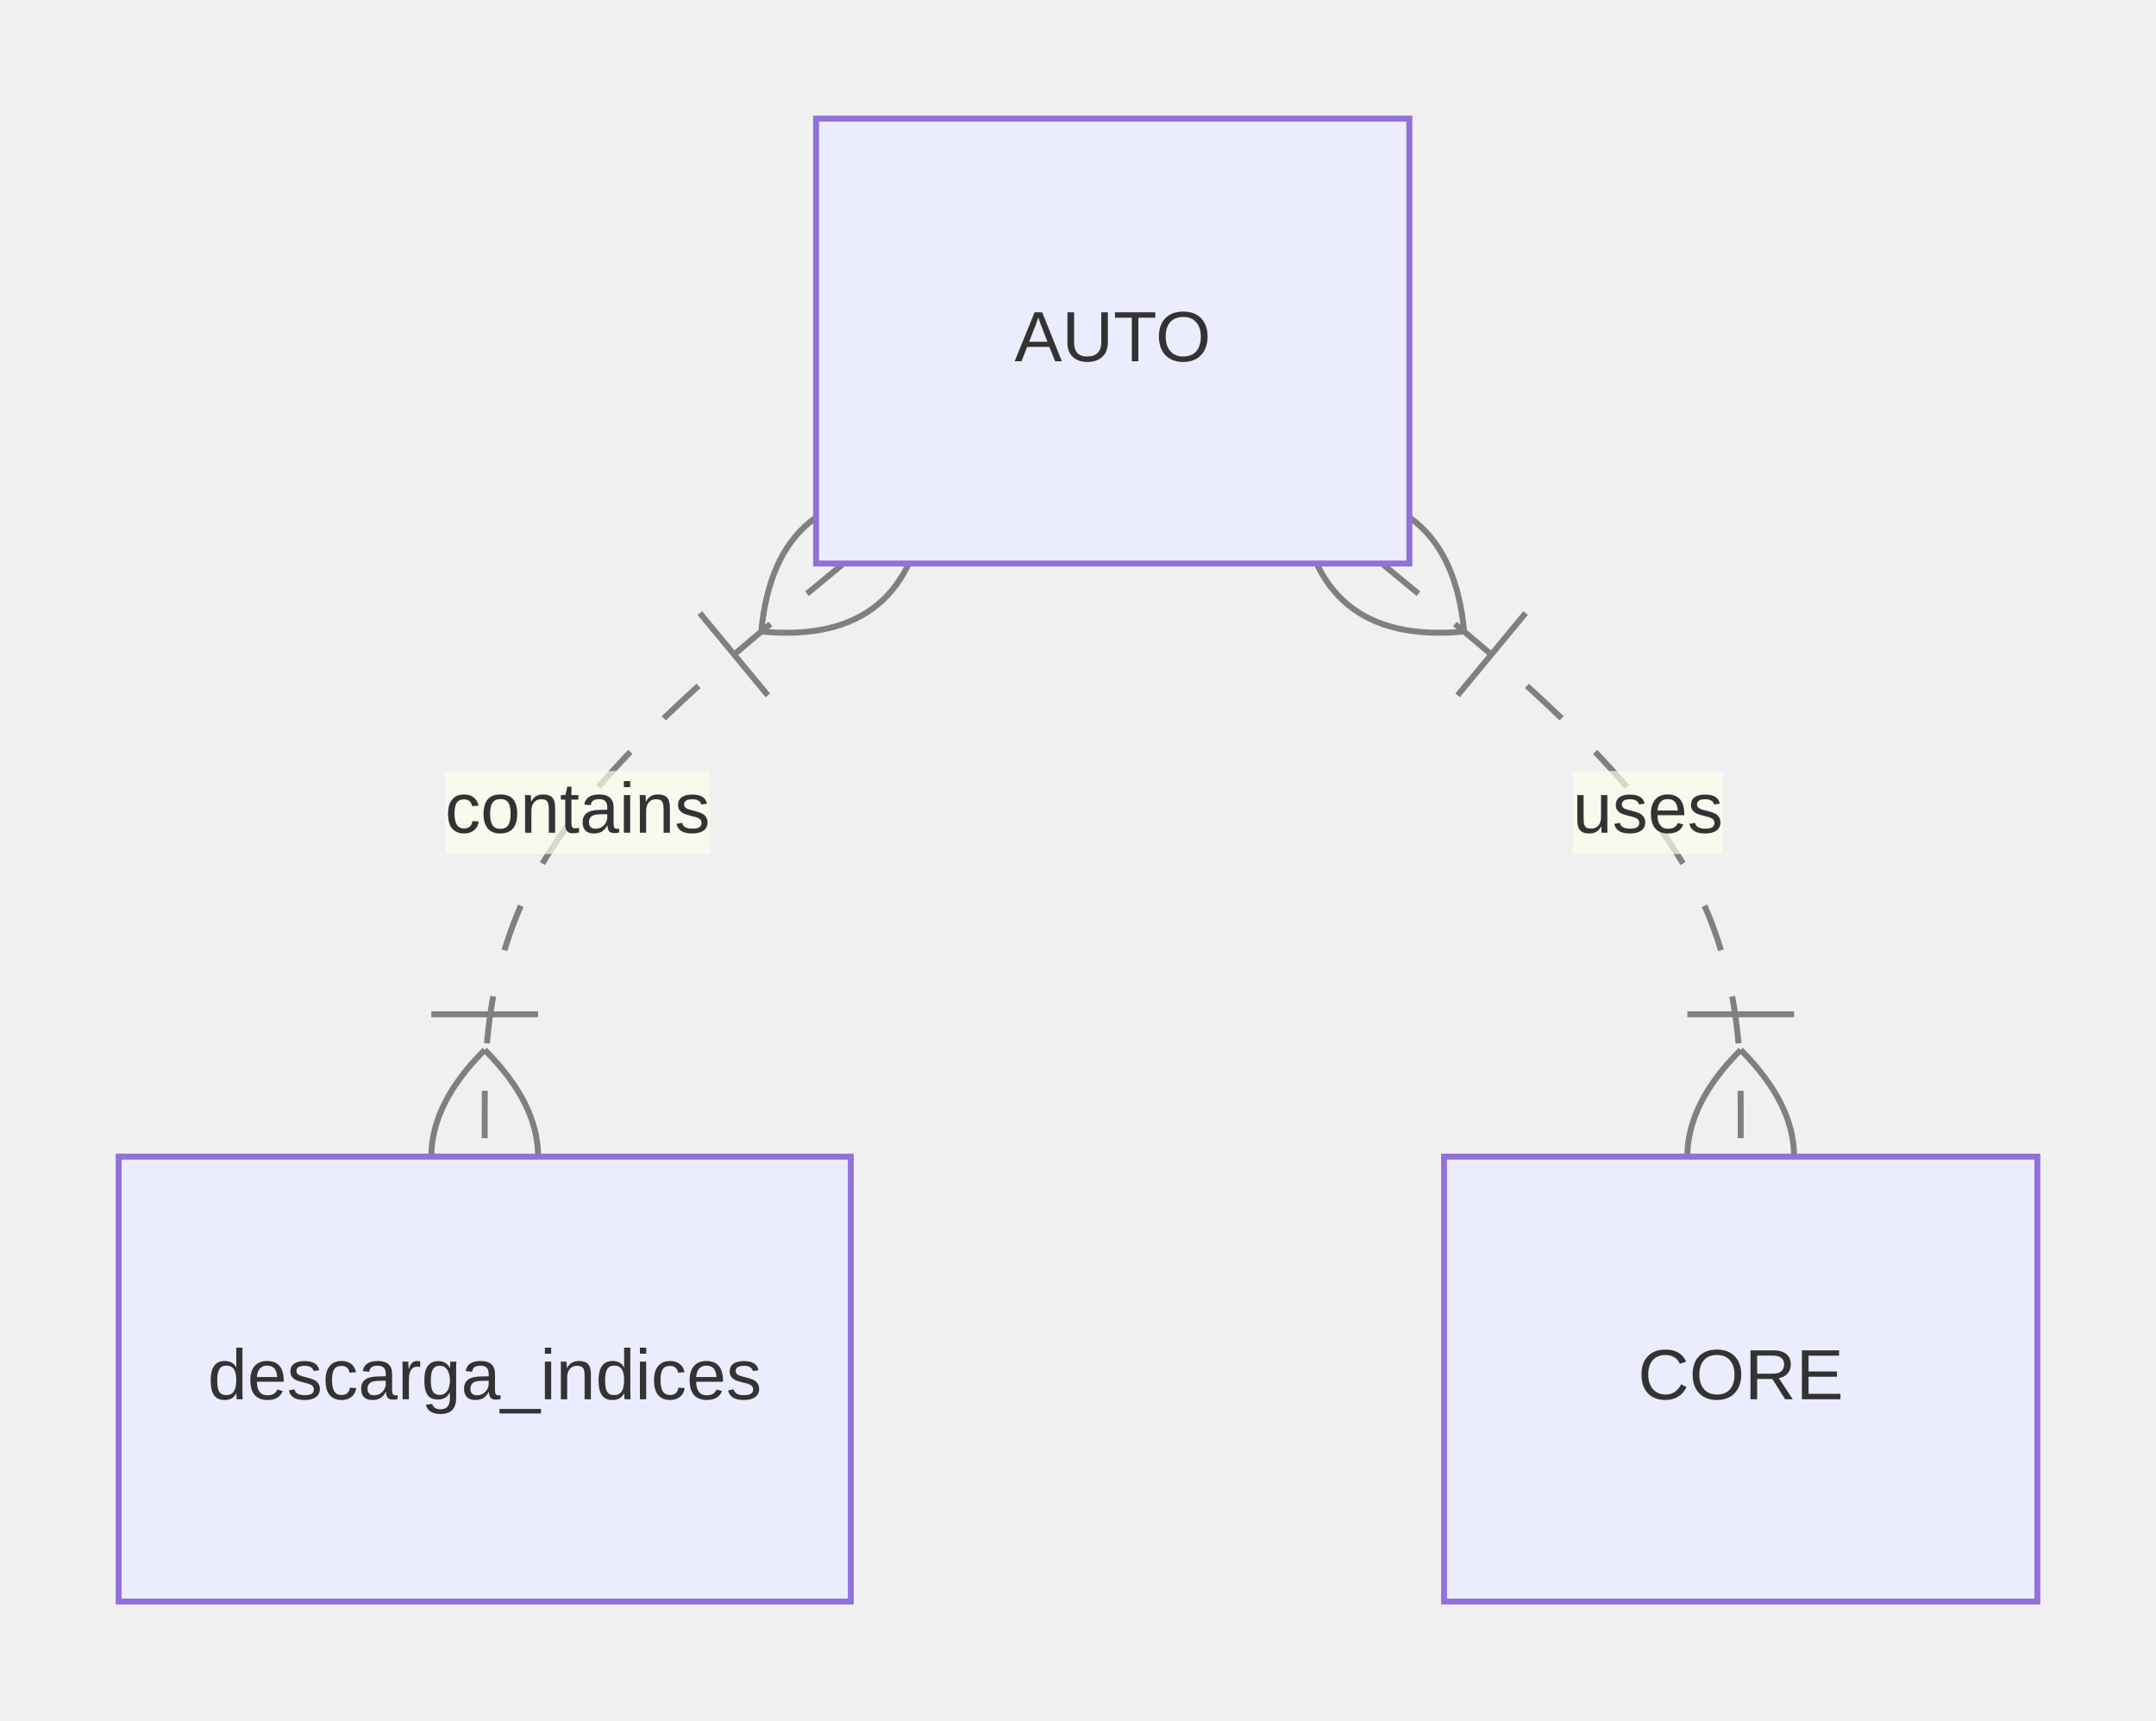
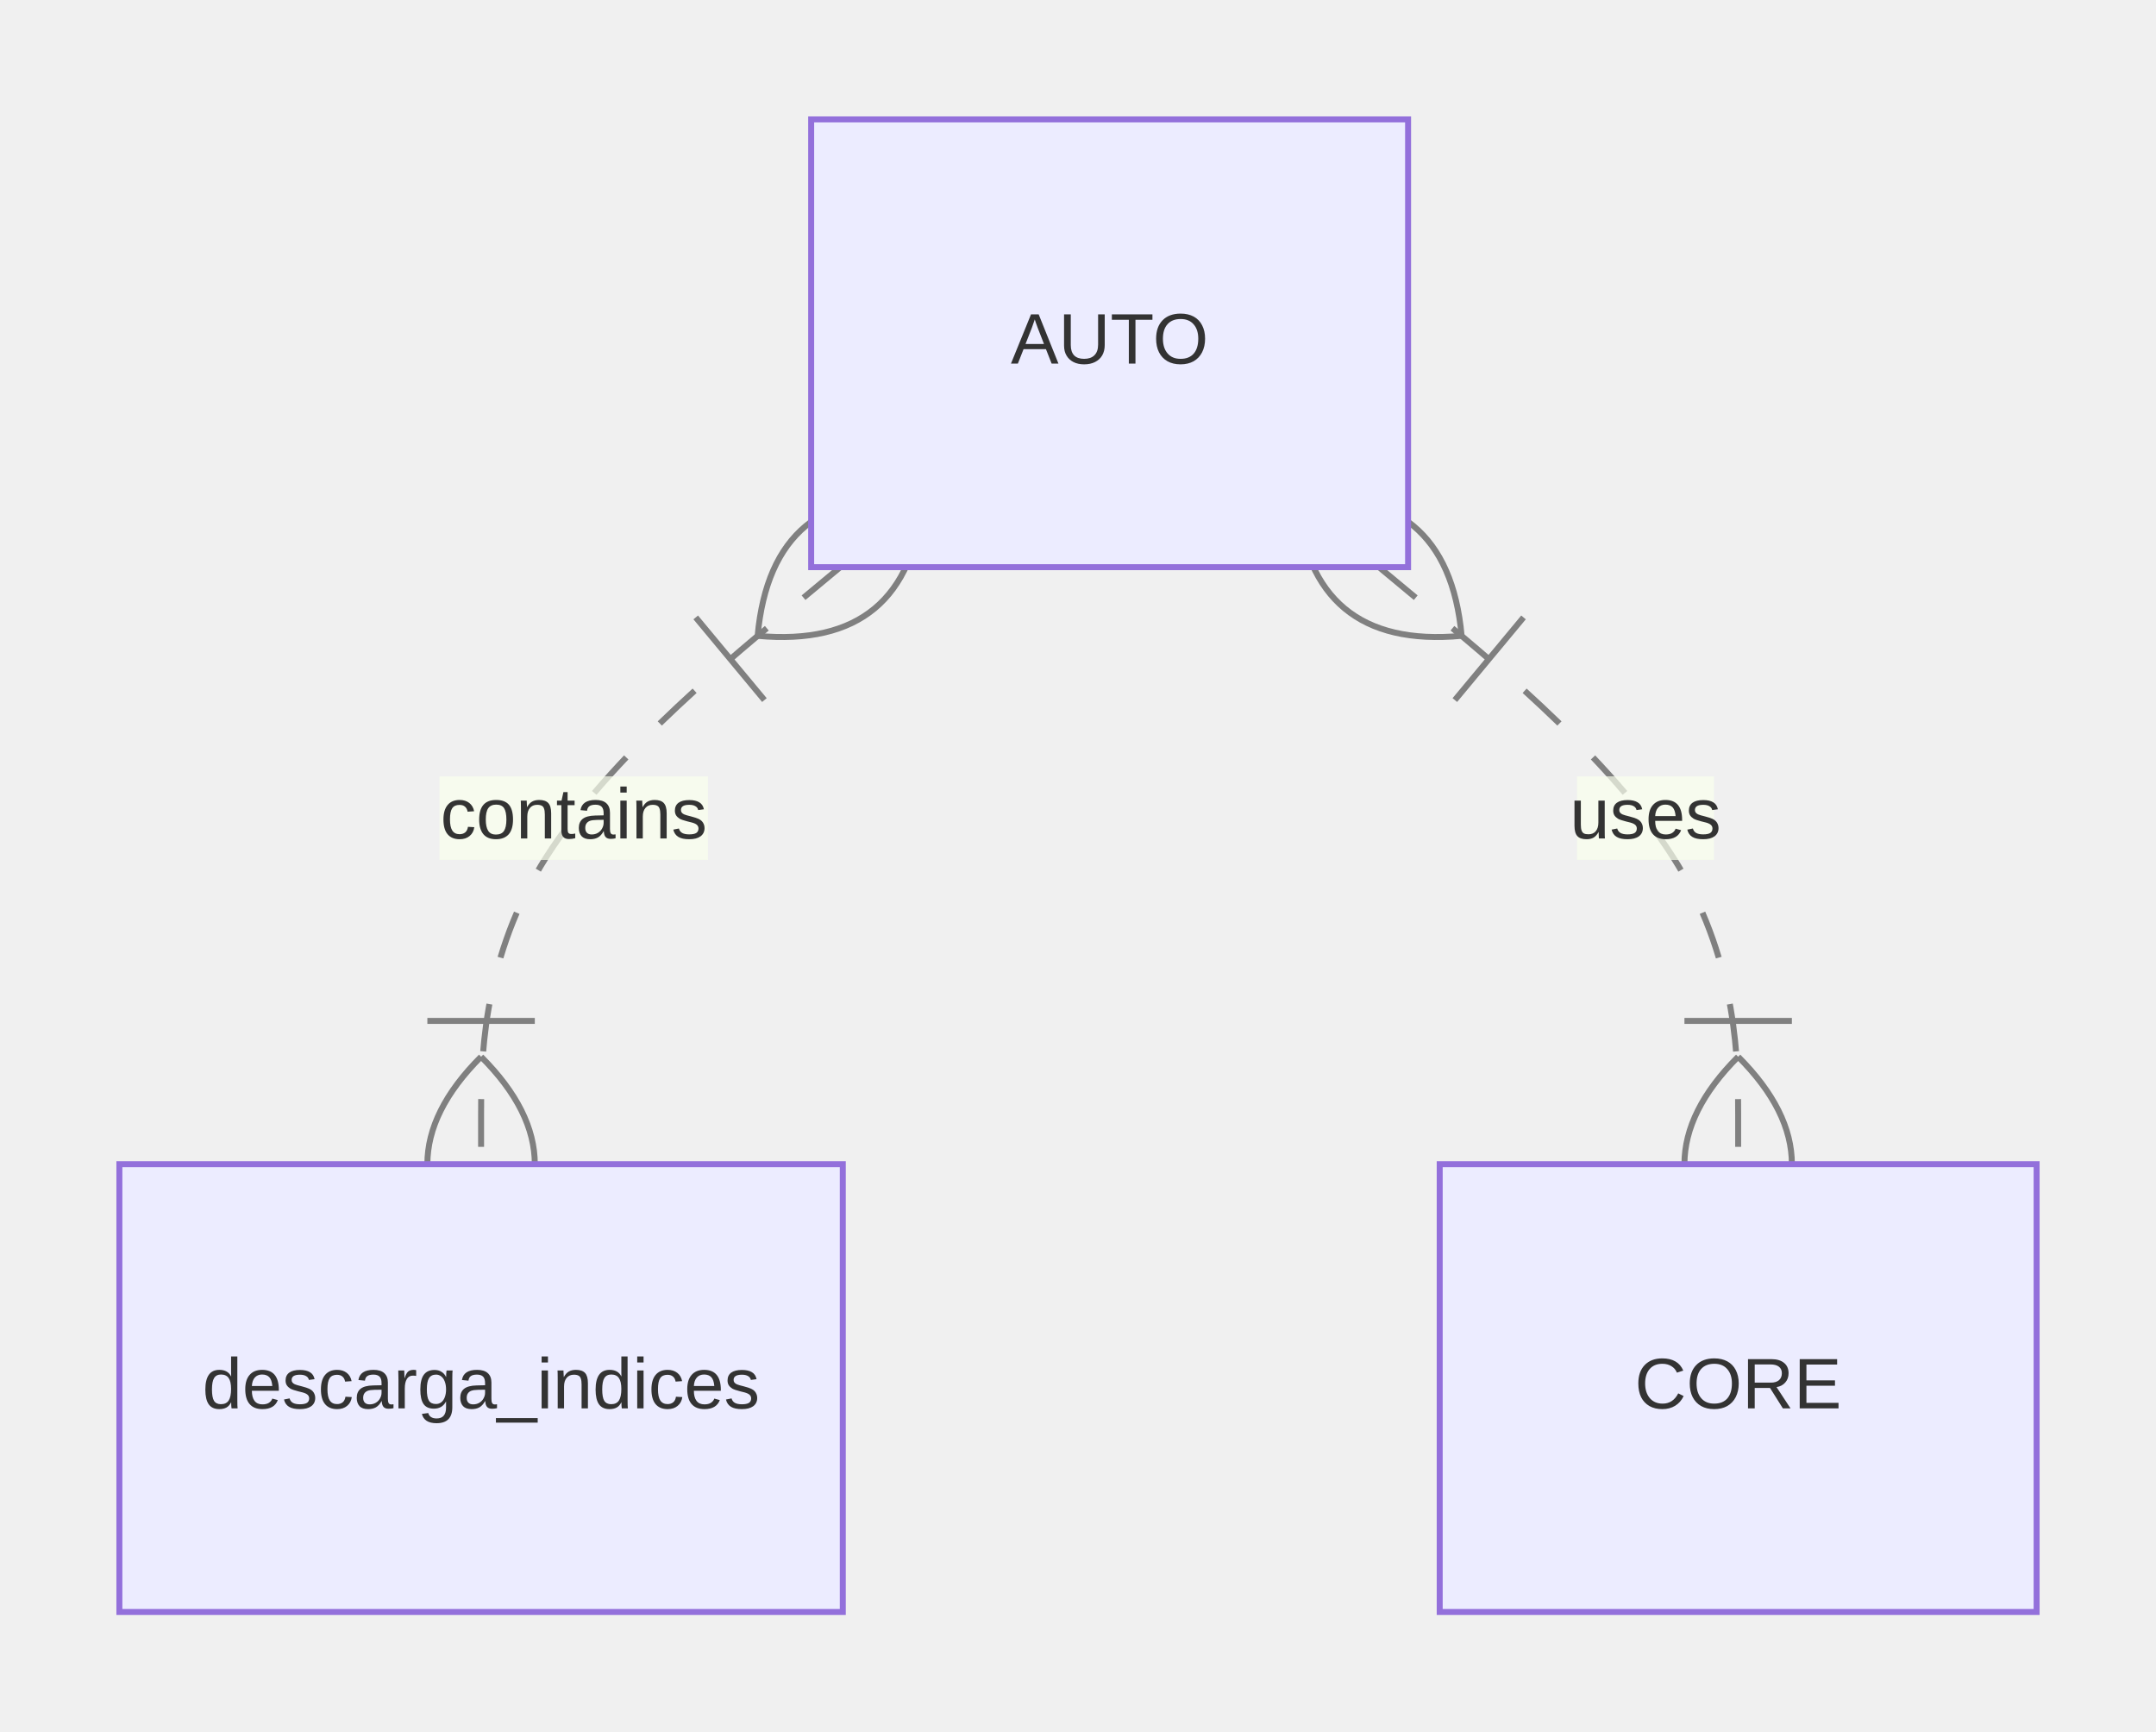
- <svg xmlns="http://www.w3.org/2000/svg" aria-roledescription="er" role="graphics-document document" viewBox="0 0 363.406 290" style="max-width: 363.406px; background-color: white;" width="100%" id="mermaid-1685974902278">
-   <style>#mermaid-1685974902278{font-family:"trebuchet ms",verdana,arial,sans-serif;font-size:16px;fill:#333;}#mermaid-1685974902278 .error-icon{fill:#552222;}#mermaid-1685974902278 .error-text{fill:#552222;stroke:#552222;}#mermaid-1685974902278 .edge-thickness-normal{stroke-width:2px;}#mermaid-1685974902278 .edge-thickness-thick{stroke-width:3.5px;}#mermaid-1685974902278 .edge-pattern-solid{stroke-dasharray:0;}#mermaid-1685974902278 .edge-pattern-dashed{stroke-dasharray:3;}#mermaid-1685974902278 .edge-pattern-dotted{stroke-dasharray:2;}#mermaid-1685974902278 .marker{fill:#333333;stroke:#333333;}#mermaid-1685974902278 .marker.cross{stroke:#333333;}#mermaid-1685974902278 svg{font-family:"trebuchet ms",verdana,arial,sans-serif;font-size:16px;}#mermaid-1685974902278 .entityBox{fill:#ECECFF;stroke:#9370DB;}#mermaid-1685974902278 .attributeBoxOdd{fill:#ffffff;stroke:#9370DB;}#mermaid-1685974902278 .attributeBoxEven{fill:#f2f2f2;stroke:#9370DB;}#mermaid-1685974902278 .relationshipLabelBox{fill:hsl(80, 100%, 96.275%);opacity:0.7;background-color:hsl(80, 100%, 96.275%);}#mermaid-1685974902278 .relationshipLabelBox rect{opacity:0.5;}#mermaid-1685974902278 .relationshipLine{stroke:#333333;}#mermaid-1685974902278 .entityTitleText{text-anchor:middle;font-size:18px;fill:#333;}#mermaid-1685974902278 :root{--mermaid-font-family:"trebuchet ms",verdana,arial,sans-serif;}</style>
+ <svg xmlns="http://www.w3.org/2000/svg" aria-roledescription="er" role="graphics-document document" viewBox="0 0 361.191 290" style="max-width: 361.191px; background-color: white;" width="100%" id="mermaid-1685972462755">
+   <style>#mermaid-1685972462755{font-family:"trebuchet ms",verdana,arial,sans-serif;font-size:16px;fill:#333;}#mermaid-1685972462755 .error-icon{fill:#552222;}#mermaid-1685972462755 .error-text{fill:#552222;stroke:#552222;}#mermaid-1685972462755 .edge-thickness-normal{stroke-width:2px;}#mermaid-1685972462755 .edge-thickness-thick{stroke-width:3.5px;}#mermaid-1685972462755 .edge-pattern-solid{stroke-dasharray:0;}#mermaid-1685972462755 .edge-pattern-dashed{stroke-dasharray:3;}#mermaid-1685972462755 .edge-pattern-dotted{stroke-dasharray:2;}#mermaid-1685972462755 .marker{fill:#333333;stroke:#333333;}#mermaid-1685972462755 .marker.cross{stroke:#333333;}#mermaid-1685972462755 svg{font-family:"trebuchet ms",verdana,arial,sans-serif;font-size:16px;}#mermaid-1685972462755 .entityBox{fill:#ECECFF;stroke:#9370DB;}#mermaid-1685972462755 .attributeBoxOdd{fill:#ffffff;stroke:#9370DB;}#mermaid-1685972462755 .attributeBoxEven{fill:#f2f2f2;stroke:#9370DB;}#mermaid-1685972462755 .relationshipLabelBox{fill:hsl(80, 100%, 96.275%);opacity:0.7;background-color:hsl(80, 100%, 96.275%);}#mermaid-1685972462755 .relationshipLabelBox rect{opacity:0.5;}#mermaid-1685972462755 .relationshipLine{stroke:#333333;}#mermaid-1685972462755 .entityTitleText{text-anchor:middle;font-size:18px;fill:#333;}#mermaid-1685972462755 :root{--mermaid-font-family:"trebuchet ms",verdana,arial,sans-serif;}</style>
  <g />
  <defs>
    <marker orient="auto" markerHeight="18" markerWidth="18" refY="9" refX="0" id="ONLY_ONE_START">
      <path d="M9,0 L9,18 M15,0 L15,18" fill="none" stroke="gray" />
    </marker>
  </defs>
  <defs>
    <marker orient="auto" markerHeight="18" markerWidth="18" refY="9" refX="18" id="ONLY_ONE_END">
      <path d="M3,0 L3,18 M9,0 L9,18" fill="none" stroke="gray" />
    </marker>
  </defs>
  <defs>
    <marker orient="auto" markerHeight="18" markerWidth="30" refY="9" refX="0" id="ZERO_OR_ONE_START">
      <circle r="6" cy="9" cx="21" fill="white" stroke="gray" />
      <path d="M9,0 L9,18" fill="none" stroke="gray" />
    </marker>
  </defs>
  <defs>
    <marker orient="auto" markerHeight="18" markerWidth="30" refY="9" refX="30" id="ZERO_OR_ONE_END">
      <circle r="6" cy="9" cx="9" fill="white" stroke="gray" />
      <path d="M21,0 L21,18" fill="none" stroke="gray" />
    </marker>
  </defs>
  <defs>
    <marker orient="auto" markerHeight="36" markerWidth="45" refY="18" refX="18" id="ONE_OR_MORE_START">
      <path d="M0,18 Q 18,0 36,18 Q 18,36 0,18 M42,9 L42,27" fill="none" stroke="gray" />
    </marker>
  </defs>
  <defs>
    <marker orient="auto" markerHeight="36" markerWidth="45" refY="18" refX="27" id="ONE_OR_MORE_END">
      <path d="M3,9 L3,27 M9,18 Q27,0 45,18 Q27,36 9,18" fill="none" stroke="gray" />
    </marker>
  </defs>
  <defs>
    <marker orient="auto" markerHeight="36" markerWidth="57" refY="18" refX="18" id="ZERO_OR_MORE_START">
      <circle r="6" cy="18" cx="48" fill="white" stroke="gray" />
      <path d="M0,18 Q18,0 36,18 Q18,36 0,18" fill="none" stroke="gray" />
    </marker>
  </defs>
  <defs>
    <marker orient="auto" markerHeight="36" markerWidth="57" refY="18" refX="39" id="ZERO_OR_MORE_END">
      <circle r="6" cy="18" cx="9" fill="white" stroke="gray" />
      <path d="M21,18 Q39,0 57,18 Q39,36 21,18" fill="none" stroke="gray" />
    </marker>
  </defs>
-   <path style="stroke: gray; fill: none;" marker-start="url(#ONE_OR_MORE_START)" marker-end="url(#ONE_OR_MORE_END)" stroke-dasharray="8,8" d="M142.19,95L132.109,103.333C122.028,111.667,101.865,128.333,91.784,145C81.703,161.667,81.703,178.333,81.703,186.667L81.703,195" class="er relationshipLine" />
-   <path style="stroke: gray; fill: none;" marker-start="url(#ONE_OR_MORE_START)" marker-end="url(#ONE_OR_MORE_END)" stroke-dasharray="8,8" d="M232.92,95L243.001,103.333C253.082,111.667,273.244,128.333,283.325,145C293.406,161.667,293.406,178.333,293.406,186.667L293.406,195" class="er relationshipLine" />
-   <g transform="translate(137.5547,20 )" id="entity-AUTO-38987179-6149-5380-b9c0-477221476267">
+   <path style="stroke: gray; fill: none;" marker-start="url(#ONE_OR_MORE_START)" marker-end="url(#ONE_OR_MORE_END)" stroke-dasharray="8,8" d="M140.766,95L130.738,103.333C120.709,111.667,100.652,128.333,90.624,145C80.596,161.667,80.596,178.333,80.596,186.667L80.596,195" class="er relationshipLine" />
+   <path style="stroke: gray; fill: none;" marker-start="url(#ONE_OR_MORE_START)" marker-end="url(#ONE_OR_MORE_END)" stroke-dasharray="8,8" d="M231.021,95L241.05,103.333C251.078,111.667,271.135,128.333,281.163,145C291.191,161.667,291.191,178.333,291.191,186.667L291.191,195" class="er relationshipLine" />
+   <g transform="translate(135.8936,20 )" id="entity-AUTO-38987179-6149-5380-b9c0-477221476267">
    <rect height="75" width="100" y="0" x="0" class="er entityBox" />
    <text style="dominant-baseline: middle; text-anchor: middle; font-size: 12px;" transform="translate(50,37.5)" y="0" x="0" id="text-entity-AUTO-38987179-6149-5380-b9c0-477221476267" class="er entityLabel">AUTO</text>
  </g>
  <g transform="translate(20,195 )" id="entity-descargaindices-8a1fca96-83e4-5ead-9d47-0edf40c2d501">
-     <rect height="75" width="123.406" y="0" x="0" class="er entityBox" />
-     <text style="dominant-baseline: middle; text-anchor: middle; font-size: 12px;" transform="translate(61.70312,37.5)" y="0" x="0" id="text-entity-descargaindices-8a1fca96-83e4-5ead-9d47-0edf40c2d501" class="er entityLabel">descarga_indices</text>
+     <rect height="75" width="121.191" y="0" x="0" class="er entityBox" />
+     <text style="dominant-baseline: middle; text-anchor: middle; font-size: 12px;" transform="translate(60.5957,37.5)" y="0" x="0" id="text-entity-descargaindices-8a1fca96-83e4-5ead-9d47-0edf40c2d501" class="er entityLabel">descarga_indices</text>
  </g>
-   <g transform="translate(243.4062,195 )" id="entity-CORE-f142ad16-95e9-53a8-af5d-efb76f1648c0">
+   <g transform="translate(241.1914,195 )" id="entity-CORE-f142ad16-95e9-53a8-af5d-efb76f1648c0">
    <rect height="75" width="100" y="0" x="0" class="er entityBox" />
    <text style="dominant-baseline: middle; text-anchor: middle; font-size: 12px;" transform="translate(50,37.5)" y="0" x="0" id="text-entity-CORE-f142ad16-95e9-53a8-af5d-efb76f1648c0" class="er entityLabel">CORE</text>
  </g>
-   <rect height="14" width="44.703" y="129.987" x="75" class="er relationshipLabelBox" />
-   <text style="text-anchor: middle; dominant-baseline: middle; font-size: 12px;" y="136.987" x="97.352" id="rel1" class="er relationshipLabel">contains</text>
-   <rect height="14" width="25.359" y="129.987" x="265.078" class="er relationshipLabelBox" />
-   <text style="text-anchor: middle; dominant-baseline: middle; font-size: 12px;" y="136.987" x="277.757" id="rel2" class="er relationshipLabel">uses</text>
+   <rect height="14" width="44.979" y="130.041" x="73.631" class="er relationshipLabelBox" />
+   <text style="text-anchor: middle; dominant-baseline: middle; font-size: 12px;" y="137.041" x="96.121" id="rel1" class="er relationshipLabel">contains</text>
+   <rect height="14" width="22.959" y="130.041" x="264.187" class="er relationshipLabelBox" />
+   <text style="text-anchor: middle; dominant-baseline: middle; font-size: 12px;" y="137.041" x="275.666" id="rel2" class="er relationshipLabel">uses</text>
</svg>
